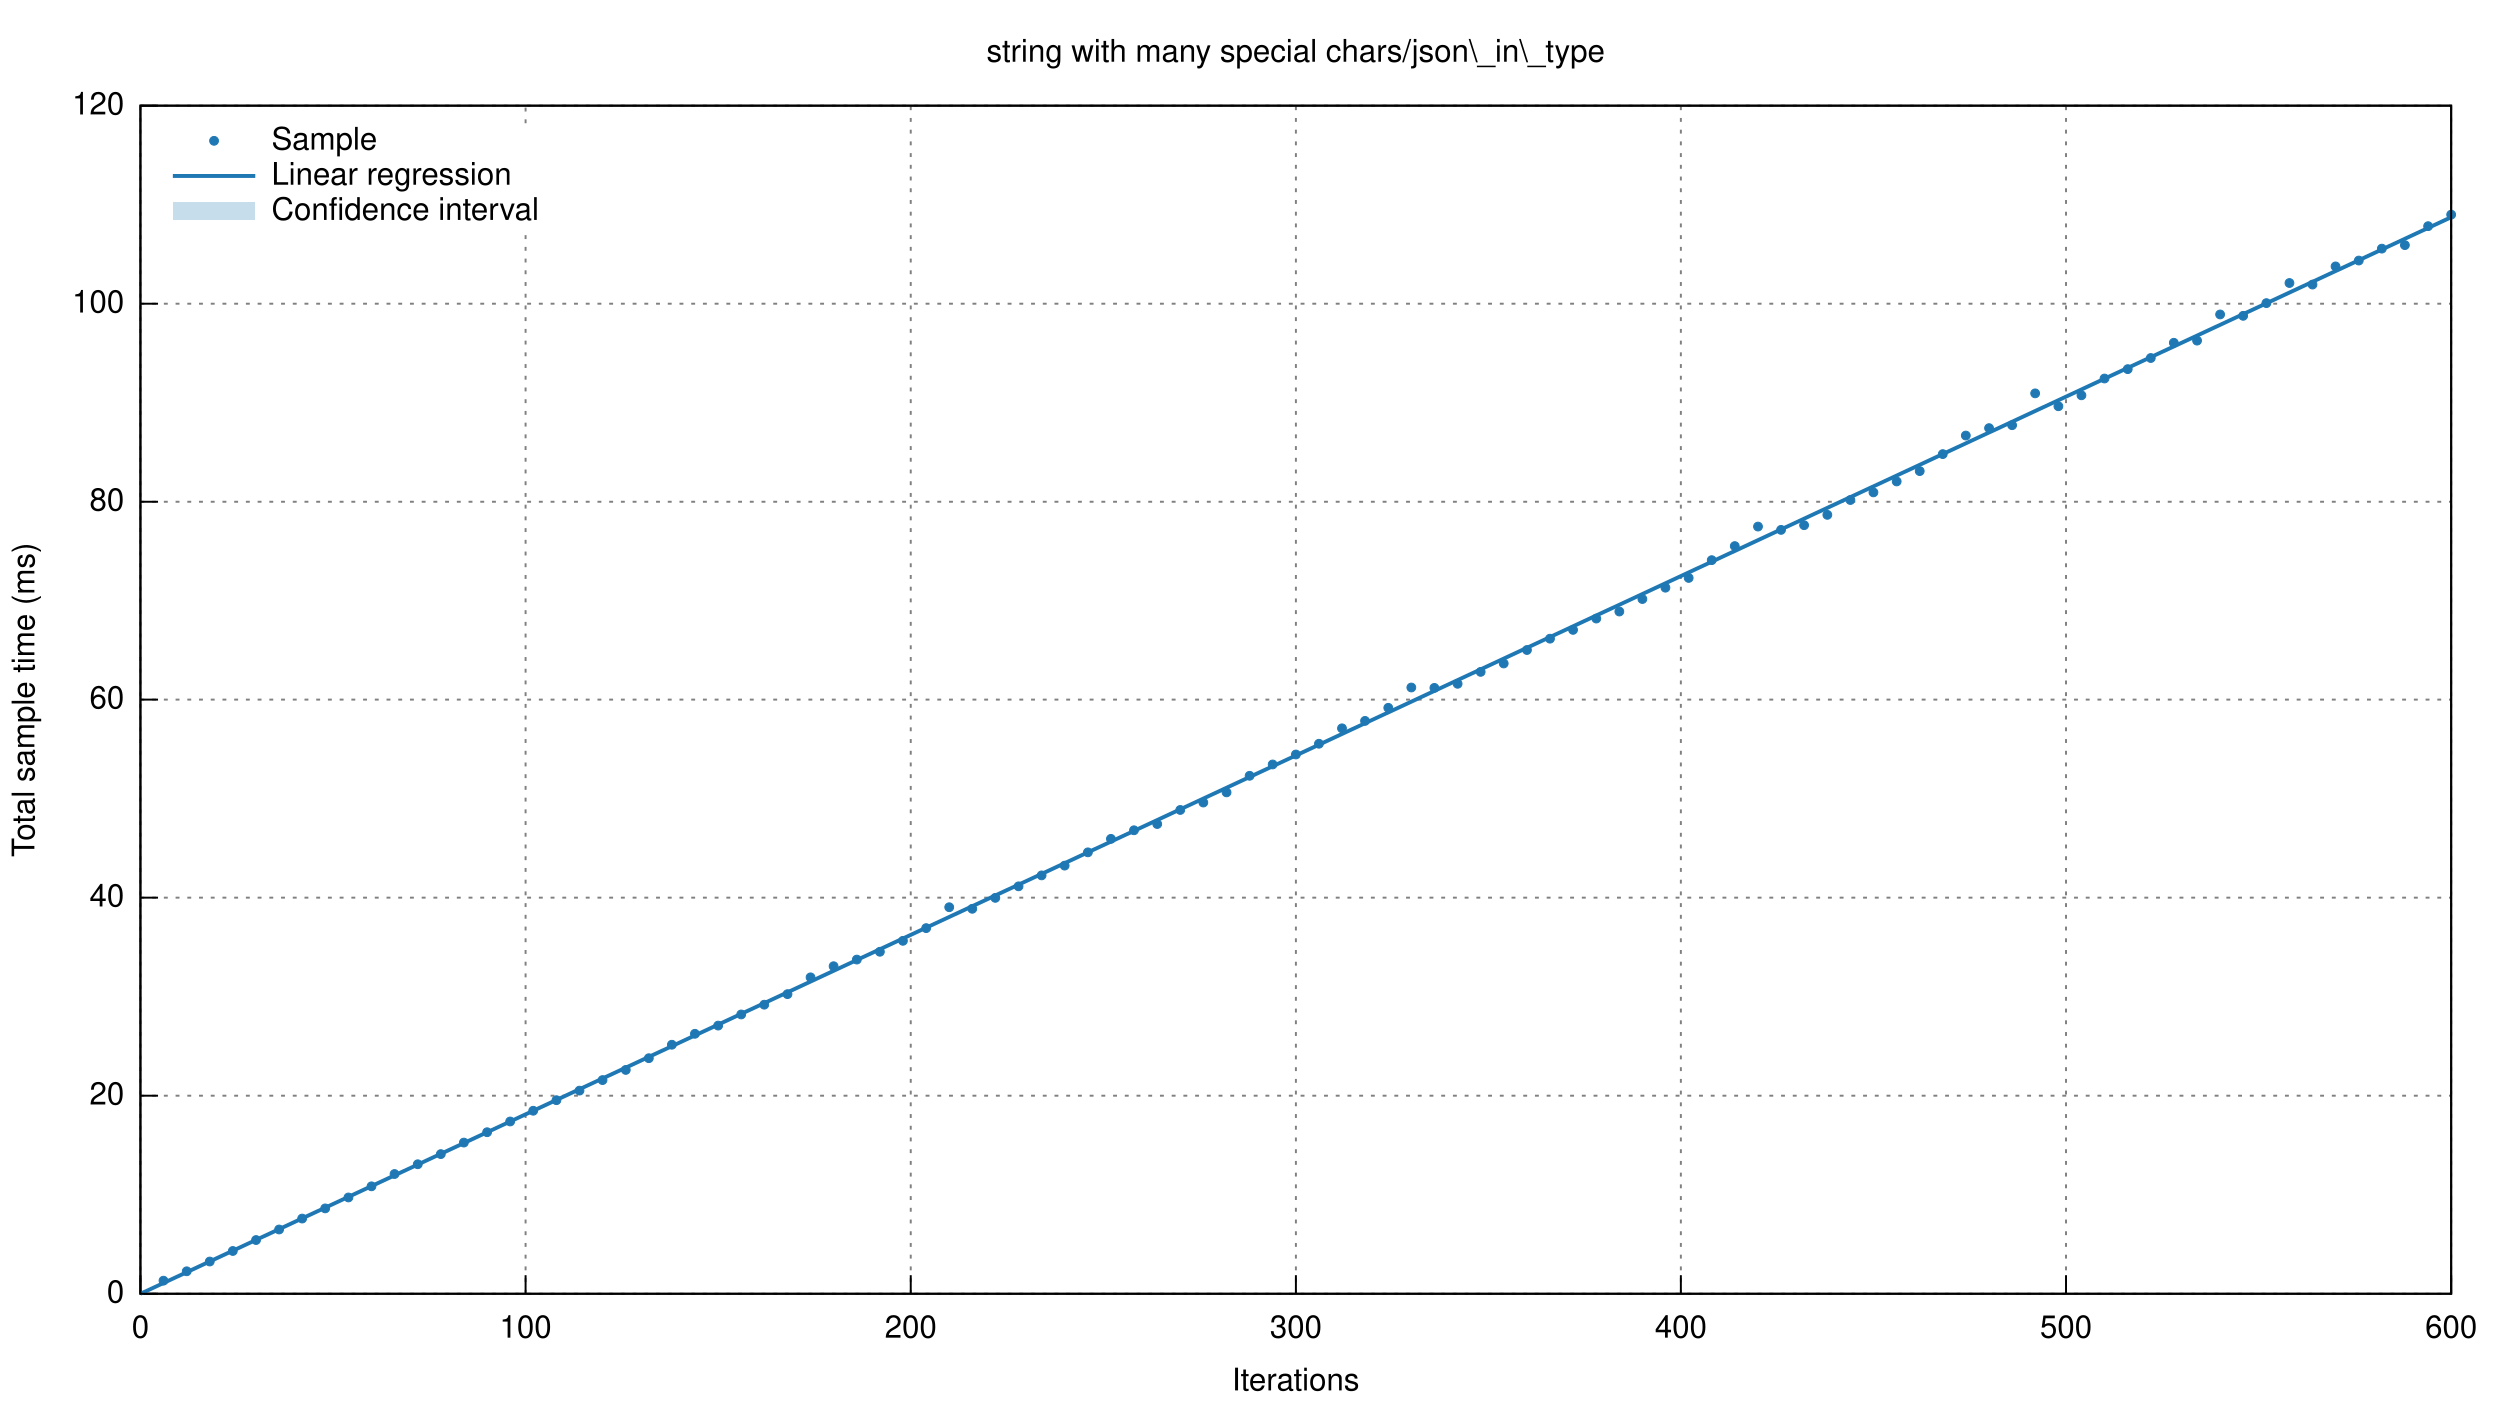
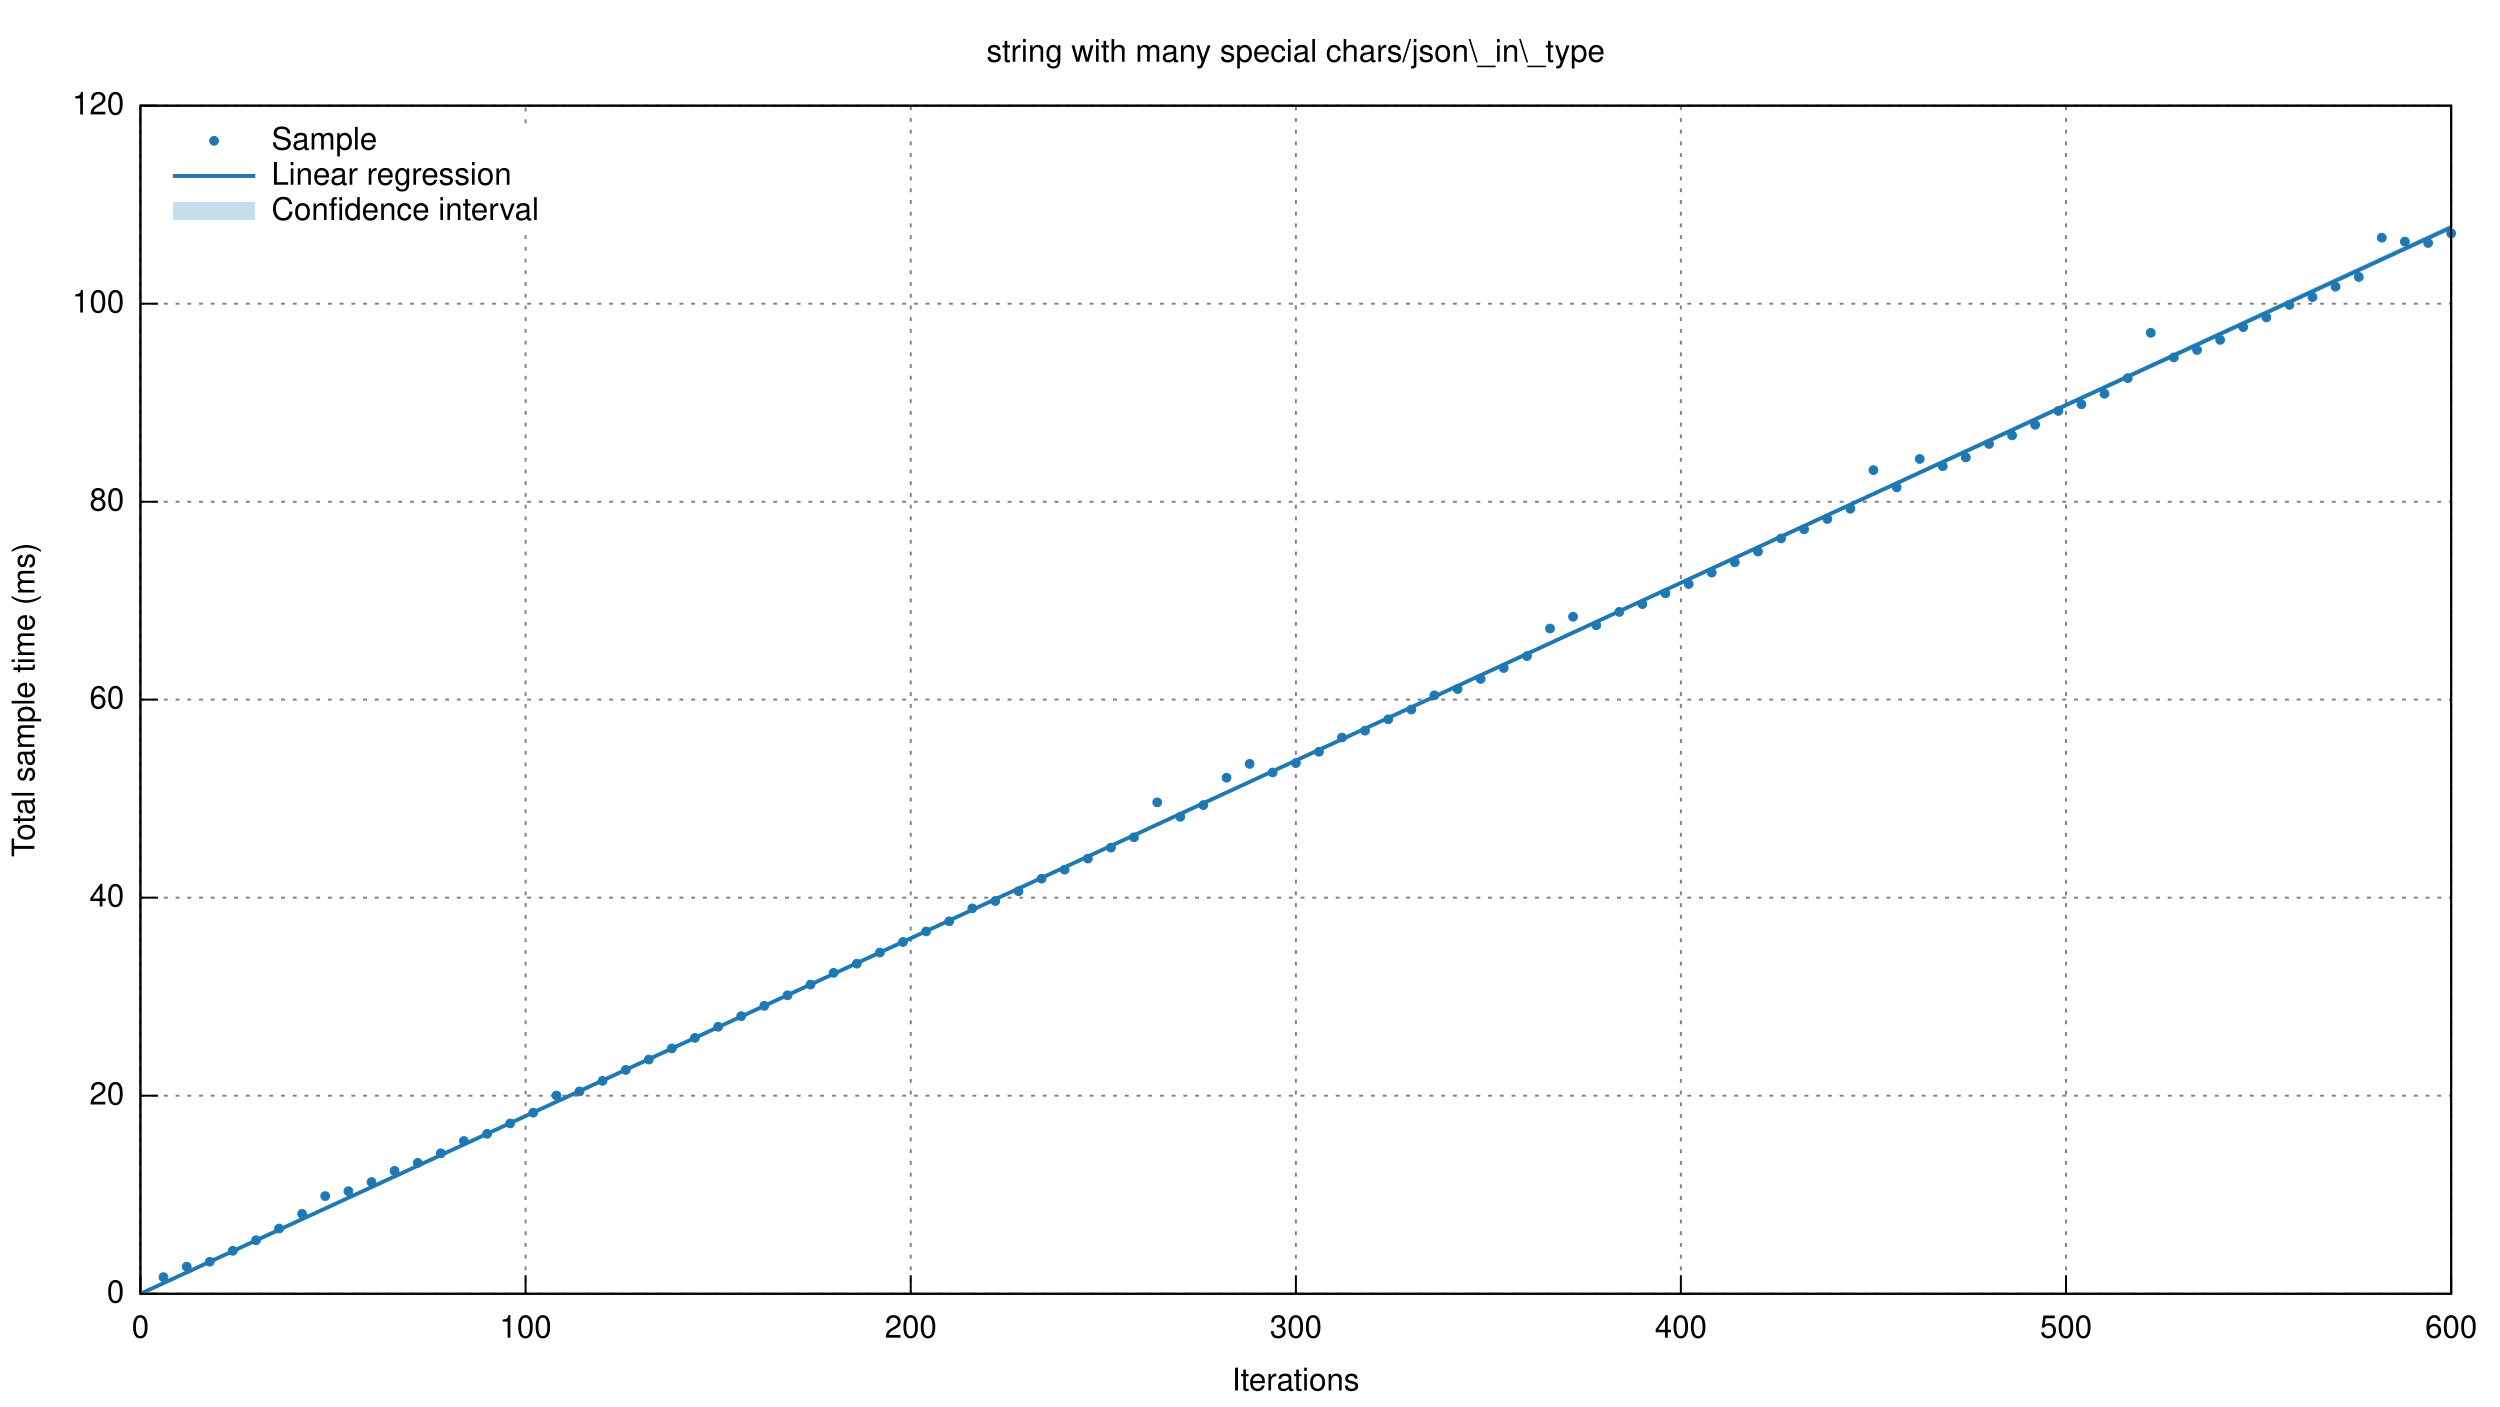
<svg xmlns="http://www.w3.org/2000/svg" xmlns:xlink="http://www.w3.org/1999/xlink" viewBox="0 0 1280 720">
  <g id="gnuplot_canvas">
    <rect x="0" y="0" width="1280" height="720" fill="none" />
    <defs>
      <circle id="gpDot" r="0.5" stroke-width="0.5" />
      <path id="gpPt0" stroke-width="0.222" stroke="currentColor" d="M-1,0 h2 M0,-1 v2" />
      <path id="gpPt1" stroke-width="0.222" stroke="currentColor" d="M-1,-1 L1,1 M1,-1 L-1,1" />
      <path id="gpPt2" stroke-width="0.222" stroke="currentColor" d="M-1,0 L1,0 M0,-1 L0,1 M-1,-1 L1,1 M-1,1 L1,-1" />
      <rect id="gpPt3" stroke-width="0.222" stroke="currentColor" x="-1" y="-1" width="2" height="2" />
      <rect id="gpPt4" stroke-width="0.222" stroke="currentColor" fill="currentColor" x="-1" y="-1" width="2" height="2" />
      <circle id="gpPt5" stroke-width="0.222" stroke="currentColor" cx="0" cy="0" r="1" />
      <use xlink:href="#gpPt5" id="gpPt6" fill="currentColor" stroke="none" />
      <path id="gpPt7" stroke-width="0.222" stroke="currentColor" d="M0,-1.33 L-1.33,0.67 L1.33,0.67 z" />
      <use xlink:href="#gpPt7" id="gpPt8" fill="currentColor" stroke="none" />
      <use xlink:href="#gpPt7" id="gpPt9" stroke="currentColor" transform="rotate(180)" />
      <use xlink:href="#gpPt9" id="gpPt10" fill="currentColor" stroke="none" />
      <use xlink:href="#gpPt3" id="gpPt11" stroke="currentColor" transform="rotate(45)" />
      <use xlink:href="#gpPt11" id="gpPt12" fill="currentColor" stroke="none" />
    </defs>
    <g style="fill:none; color:white; stroke:currentColor; stroke-width:1.00; stroke-linecap:butt; stroke-linejoin:miter">
</g>
    <g style="fill:none; color:black; stroke:currentColor; stroke-width:1.00; stroke-linecap:butt; stroke-linejoin:miter">
</g>
    <g style="fill:none; color:gray; stroke:currentColor; stroke-width:1.00; stroke-linecap:butt; stroke-linejoin:miter">
      <path stroke="gray" stroke-dasharray=" 2,4" class="gridline" d="M71.9,662.4 L1255.0,662.4  h0.01" />
    </g>
    <g style="fill:none; color:black; stroke:currentColor; stroke-width:1.00; stroke-linecap:butt; stroke-linejoin:miter">
      <path stroke="black" d="M71.9,662.4 L80.9,662.4  h0.01" />
      <g transform="translate(63.6,666.9)" style="stroke:none; fill:black; font-family:Helvetica; font-size:12.00pt; text-anchor:end">
        <text> 0</text>
      </g>
    </g>
    <g style="fill:none; color:gray; stroke:currentColor; stroke-width:1.00; stroke-linecap:butt; stroke-linejoin:miter">
      <path stroke="gray" stroke-dasharray=" 2,4" class="gridline" d="M71.9,561.0 L1255.0,561.0  h0.01" />
    </g>
    <g style="fill:none; color:black; stroke:currentColor; stroke-width:1.00; stroke-linecap:butt; stroke-linejoin:miter">
      <path stroke="black" d="M71.9,561.0 L80.9,561.0  h0.01" />
      <g transform="translate(63.6,565.5)" style="stroke:none; fill:black; font-family:Helvetica; font-size:12.00pt; text-anchor:end">
        <text> 20</text>
      </g>
    </g>
    <g style="fill:none; color:gray; stroke:currentColor; stroke-width:1.00; stroke-linecap:butt; stroke-linejoin:miter">
      <path stroke="gray" stroke-dasharray=" 2,4" class="gridline" d="M71.9,459.6 L1255.0,459.6  h0.01" />
    </g>
    <g style="fill:none; color:black; stroke:currentColor; stroke-width:1.00; stroke-linecap:butt; stroke-linejoin:miter">
      <path stroke="black" d="M71.9,459.6 L80.9,459.6  h0.01" />
      <g transform="translate(63.6,464.1)" style="stroke:none; fill:black; font-family:Helvetica; font-size:12.00pt; text-anchor:end">
        <text> 40</text>
      </g>
    </g>
    <g style="fill:none; color:gray; stroke:currentColor; stroke-width:1.00; stroke-linecap:butt; stroke-linejoin:miter">
      <path stroke="gray" stroke-dasharray=" 2,4" class="gridline" d="M71.9,358.2 L1255.0,358.2  h0.01" />
    </g>
    <g style="fill:none; color:black; stroke:currentColor; stroke-width:1.00; stroke-linecap:butt; stroke-linejoin:miter">
      <path stroke="black" d="M71.9,358.2 L80.9,358.2  h0.01" />
      <g transform="translate(63.6,362.7)" style="stroke:none; fill:black; font-family:Helvetica; font-size:12.00pt; text-anchor:end">
        <text> 60</text>
      </g>
    </g>
    <g style="fill:none; color:gray; stroke:currentColor; stroke-width:1.00; stroke-linecap:butt; stroke-linejoin:miter">
      <path stroke="gray" stroke-dasharray=" 2,4" class="gridline" d="M71.9,256.9 L1255.0,256.9  h0.01" />
    </g>
    <g style="fill:none; color:black; stroke:currentColor; stroke-width:1.00; stroke-linecap:butt; stroke-linejoin:miter">
      <path stroke="black" d="M71.9,256.9 L80.9,256.9  h0.01" />
      <g transform="translate(63.6,261.4)" style="stroke:none; fill:black; font-family:Helvetica; font-size:12.00pt; text-anchor:end">
        <text> 80</text>
      </g>
    </g>
    <g style="fill:none; color:gray; stroke:currentColor; stroke-width:1.00; stroke-linecap:butt; stroke-linejoin:miter">
      <path stroke="gray" stroke-dasharray=" 2,4" class="gridline" d="M71.9,155.5 L1255.0,155.5  h0.01" />
    </g>
    <g style="fill:none; color:black; stroke:currentColor; stroke-width:1.00; stroke-linecap:butt; stroke-linejoin:miter">
      <path stroke="black" d="M71.9,155.5 L80.9,155.5  h0.01" />
      <g transform="translate(63.6,160.0)" style="stroke:none; fill:black; font-family:Helvetica; font-size:12.00pt; text-anchor:end">
        <text> 100</text>
      </g>
    </g>
    <g style="fill:none; color:gray; stroke:currentColor; stroke-width:1.00; stroke-linecap:butt; stroke-linejoin:miter">
      <path stroke="gray" stroke-dasharray=" 2,4" class="gridline" d="M71.9,54.1 L1255.0,54.1  h0.01" />
    </g>
    <g style="fill:none; color:black; stroke:currentColor; stroke-width:1.00; stroke-linecap:butt; stroke-linejoin:miter">
      <path stroke="black" d="M71.9,54.1 L80.9,54.1  h0.01" />
      <g transform="translate(63.6,58.6)" style="stroke:none; fill:black; font-family:Helvetica; font-size:12.00pt; text-anchor:end">
        <text> 120</text>
      </g>
    </g>
    <g style="fill:none; color:gray; stroke:currentColor; stroke-width:1.00; stroke-linecap:butt; stroke-linejoin:miter">
      <path stroke="gray" stroke-dasharray=" 2,4" class="gridline" d="M71.9,662.4 L71.9,54.1  h0.01" />
    </g>
    <g style="fill:none; color:black; stroke:currentColor; stroke-width:1.00; stroke-linecap:butt; stroke-linejoin:miter">
      <path stroke="black" d="M71.9,662.4 L71.9,653.4  h0.01" />
      <g transform="translate(71.9,684.9)" style="stroke:none; fill:black; font-family:Helvetica; font-size:12.00pt; text-anchor:middle">
        <text> 0</text>
      </g>
    </g>
    <g style="fill:none; color:gray; stroke:currentColor; stroke-width:1.00; stroke-linecap:butt; stroke-linejoin:miter">
      <path stroke="gray" stroke-dasharray=" 2,4" class="gridline" d="M269.1,662.4 L269.1,117.1 M269.1,63.1 L269.1,54.1  h0.01" />
    </g>
    <g style="fill:none; color:black; stroke:currentColor; stroke-width:1.00; stroke-linecap:butt; stroke-linejoin:miter">
      <path stroke="black" d="M269.1,662.4 L269.1,653.4  h0.01" />
      <g transform="translate(269.1,684.9)" style="stroke:none; fill:black; font-family:Helvetica; font-size:12.00pt; text-anchor:middle">
        <text> 100</text>
      </g>
    </g>
    <g style="fill:none; color:gray; stroke:currentColor; stroke-width:1.00; stroke-linecap:butt; stroke-linejoin:miter">
      <path stroke="gray" stroke-dasharray=" 2,4" class="gridline" d="M466.3,662.4 L466.3,54.1  h0.01" />
    </g>
    <g style="fill:none; color:black; stroke:currentColor; stroke-width:1.00; stroke-linecap:butt; stroke-linejoin:miter">
      <path stroke="black" d="M466.3,662.4 L466.3,653.4  h0.01" />
      <g transform="translate(466.3,684.9)" style="stroke:none; fill:black; font-family:Helvetica; font-size:12.00pt; text-anchor:middle">
        <text> 200</text>
      </g>
    </g>
    <g style="fill:none; color:gray; stroke:currentColor; stroke-width:1.00; stroke-linecap:butt; stroke-linejoin:miter">
      <path stroke="gray" stroke-dasharray=" 2,4" class="gridline" d="M663.5,662.4 L663.5,54.1  h0.01" />
    </g>
    <g style="fill:none; color:black; stroke:currentColor; stroke-width:1.00; stroke-linecap:butt; stroke-linejoin:miter">
      <path stroke="black" d="M663.5,662.4 L663.5,653.4  h0.01" />
      <g transform="translate(663.5,684.9)" style="stroke:none; fill:black; font-family:Helvetica; font-size:12.00pt; text-anchor:middle">
        <text> 300</text>
      </g>
    </g>
    <g style="fill:none; color:gray; stroke:currentColor; stroke-width:1.00; stroke-linecap:butt; stroke-linejoin:miter">
      <path stroke="gray" stroke-dasharray=" 2,4" class="gridline" d="M860.6,662.4 L860.6,54.1  h0.01" />
    </g>
    <g style="fill:none; color:black; stroke:currentColor; stroke-width:1.00; stroke-linecap:butt; stroke-linejoin:miter">
      <path stroke="black" d="M860.6,662.4 L860.6,653.4  h0.01" />
      <g transform="translate(860.6,684.9)" style="stroke:none; fill:black; font-family:Helvetica; font-size:12.00pt; text-anchor:middle">
        <text> 400</text>
      </g>
    </g>
    <g style="fill:none; color:gray; stroke:currentColor; stroke-width:1.00; stroke-linecap:butt; stroke-linejoin:miter">
      <path stroke="gray" stroke-dasharray=" 2,4" class="gridline" d="M1057.8,662.4 L1057.8,54.1  h0.01" />
    </g>
    <g style="fill:none; color:black; stroke:currentColor; stroke-width:1.00; stroke-linecap:butt; stroke-linejoin:miter">
      <path stroke="black" d="M1057.8,662.4 L1057.8,653.4  h0.01" />
      <g transform="translate(1057.8,684.9)" style="stroke:none; fill:black; font-family:Helvetica; font-size:12.00pt; text-anchor:middle">
        <text> 500</text>
      </g>
    </g>
    <g style="fill:none; color:gray; stroke:currentColor; stroke-width:1.00; stroke-linecap:butt; stroke-linejoin:miter">
      <path stroke="gray" stroke-dasharray=" 2,4" class="gridline" d="M1255.0,662.4 L1255.0,54.1  h0.01" />
    </g>
    <g style="fill:none; color:black; stroke:currentColor; stroke-width:1.00; stroke-linecap:butt; stroke-linejoin:miter">
      <path stroke="black" d="M1255.0,662.4 L1255.0,653.4  h0.01" />
      <g transform="translate(1255.0,684.9)" style="stroke:none; fill:black; font-family:Helvetica; font-size:12.00pt; text-anchor:middle">
        <text> 600</text>
      </g>
      <path stroke="black" d="M71.9,54.1 L71.9,662.4 L1255.0,662.4 L1255.0,54.1 L71.9,54.1 Z  h0.01" />
      <g transform="translate(17.6,358.3) rotate(270)" style="stroke:none; fill:black; font-family:Helvetica; font-size:12.00pt; text-anchor:middle">
        <text>Total sample time (ms)</text>
      </g>
      <g transform="translate(663.4,711.9)" style="stroke:none; fill:black; font-family:Helvetica; font-size:12.00pt; text-anchor:middle">
        <text>Iterations</text>
      </g>
      <g transform="translate(663.4,31.6)" style="stroke:none; fill:black; font-family:Helvetica; font-size:12.00pt; text-anchor:middle">
        <text>string with many special chars/json\_in\_type</text>
      </g>
    </g>
    <g id="gnuplot_plot_1">
      <g style="fill:none; color:red; stroke:currentColor; stroke-width:1.00; stroke-linecap:butt; stroke-linejoin:miter">
        <g transform="translate(139.0,76.6)" style="stroke:none; fill:black; font-family:Helvetica; font-size:12.00pt; text-anchor:start">
          <text>Sample</text>
        </g>
-         <use xlink:href="#gpPt6" transform="translate(83.7,655.7) scale(2.25)" color="rgb( 31, 120, 180)" />
-         <use xlink:href="#gpPt6" transform="translate(95.6,650.9) scale(2.25)" color="rgb( 31, 120, 180)" />
-         <use xlink:href="#gpPt6" transform="translate(107.4,645.9) scale(2.25)" color="rgb( 31, 120, 180)" />
-         <use xlink:href="#gpPt6" transform="translate(119.2,640.5) scale(2.25)" color="rgb( 31, 120, 180)" />
-         <use xlink:href="#gpPt6" transform="translate(131.1,634.9) scale(2.25)" color="rgb( 31, 120, 180)" />
-         <use xlink:href="#gpPt6" transform="translate(142.9,629.5) scale(2.25)" color="rgb( 31, 120, 180)" />
-         <use xlink:href="#gpPt6" transform="translate(154.7,623.9) scale(2.25)" color="rgb( 31, 120, 180)" />
-         <use xlink:href="#gpPt6" transform="translate(166.5,618.7) scale(2.25)" color="rgb( 31, 120, 180)" />
-         <use xlink:href="#gpPt6" transform="translate(178.4,613.1) scale(2.25)" color="rgb( 31, 120, 180)" />
-         <use xlink:href="#gpPt6" transform="translate(190.2,607.4) scale(2.25)" color="rgb( 31, 120, 180)" />
-         <use xlink:href="#gpPt6" transform="translate(202.0,601.1) scale(2.25)" color="rgb( 31, 120, 180)" />
-         <use xlink:href="#gpPt6" transform="translate(213.9,596.1) scale(2.25)" color="rgb( 31, 120, 180)" />
-         <use xlink:href="#gpPt6" transform="translate(225.7,590.9) scale(2.25)" color="rgb( 31, 120, 180)" />
-         <use xlink:href="#gpPt6" transform="translate(237.5,585.0) scale(2.25)" color="rgb( 31, 120, 180)" />
-         <use xlink:href="#gpPt6" transform="translate(249.4,579.7) scale(2.25)" color="rgb( 31, 120, 180)" />
-         <use xlink:href="#gpPt6" transform="translate(261.2,574.2) scale(2.25)" color="rgb( 31, 120, 180)" />
-         <use xlink:href="#gpPt6" transform="translate(273.0,568.7) scale(2.25)" color="rgb( 31, 120, 180)" />
-         <use xlink:href="#gpPt6" transform="translate(284.9,563.3) scale(2.25)" color="rgb( 31, 120, 180)" />
-         <use xlink:href="#gpPt6" transform="translate(296.7,558.4) scale(2.25)" color="rgb( 31, 120, 180)" />
-         <use xlink:href="#gpPt6" transform="translate(308.5,553.0) scale(2.25)" color="rgb( 31, 120, 180)" />
+         <use xlink:href="#gpPt6" transform="translate(83.7,653.9) scale(2.25)" color="rgb( 31, 120, 180)" />
+         <use xlink:href="#gpPt6" transform="translate(95.6,648.5) scale(2.25)" color="rgb( 31, 120, 180)" />
+         <use xlink:href="#gpPt6" transform="translate(107.4,646.0) scale(2.25)" color="rgb( 31, 120, 180)" />
+         <use xlink:href="#gpPt6" transform="translate(119.2,640.4) scale(2.25)" color="rgb( 31, 120, 180)" />
+         <use xlink:href="#gpPt6" transform="translate(131.1,635.0) scale(2.25)" color="rgb( 31, 120, 180)" />
+         <use xlink:href="#gpPt6" transform="translate(142.9,629.0) scale(2.25)" color="rgb( 31, 120, 180)" />
+         <use xlink:href="#gpPt6" transform="translate(154.7,621.5) scale(2.25)" color="rgb( 31, 120, 180)" />
+         <use xlink:href="#gpPt6" transform="translate(166.5,612.4) scale(2.25)" color="rgb( 31, 120, 180)" />
+         <use xlink:href="#gpPt6" transform="translate(178.4,609.9) scale(2.25)" color="rgb( 31, 120, 180)" />
+         <use xlink:href="#gpPt6" transform="translate(190.2,605.2) scale(2.25)" color="rgb( 31, 120, 180)" />
+         <use xlink:href="#gpPt6" transform="translate(202.0,599.5) scale(2.25)" color="rgb( 31, 120, 180)" />
+         <use xlink:href="#gpPt6" transform="translate(213.9,595.4) scale(2.25)" color="rgb( 31, 120, 180)" />
+         <use xlink:href="#gpPt6" transform="translate(225.7,590.5) scale(2.25)" color="rgb( 31, 120, 180)" />
+         <use xlink:href="#gpPt6" transform="translate(237.5,584.2) scale(2.25)" color="rgb( 31, 120, 180)" />
+         <use xlink:href="#gpPt6" transform="translate(249.4,580.5) scale(2.25)" color="rgb( 31, 120, 180)" />
+         <use xlink:href="#gpPt6" transform="translate(261.2,575.2) scale(2.25)" color="rgb( 31, 120, 180)" />
+         <use xlink:href="#gpPt6" transform="translate(273.0,569.7) scale(2.25)" color="rgb( 31, 120, 180)" />
+         <use xlink:href="#gpPt6" transform="translate(284.9,560.9) scale(2.25)" color="rgb( 31, 120, 180)" />
+         <use xlink:href="#gpPt6" transform="translate(296.7,558.8) scale(2.25)" color="rgb( 31, 120, 180)" />
+         <use xlink:href="#gpPt6" transform="translate(308.5,553.4) scale(2.25)" color="rgb( 31, 120, 180)" />
        <use xlink:href="#gpPt6" transform="translate(320.4,547.8) scale(2.25)" color="rgb( 31, 120, 180)" />
-         <use xlink:href="#gpPt6" transform="translate(332.2,541.8) scale(2.25)" color="rgb( 31, 120, 180)" />
-         <use xlink:href="#gpPt6" transform="translate(344.0,534.9) scale(2.25)" color="rgb( 31, 120, 180)" />
-         <use xlink:href="#gpPt6" transform="translate(355.8,529.3) scale(2.25)" color="rgb( 31, 120, 180)" />
-         <use xlink:href="#gpPt6" transform="translate(367.7,525.1) scale(2.25)" color="rgb( 31, 120, 180)" />
-         <use xlink:href="#gpPt6" transform="translate(379.5,519.4) scale(2.25)" color="rgb( 31, 120, 180)" />
-         <use xlink:href="#gpPt6" transform="translate(391.3,514.4) scale(2.25)" color="rgb( 31, 120, 180)" />
-         <use xlink:href="#gpPt6" transform="translate(403.2,509.0) scale(2.25)" color="rgb( 31, 120, 180)" />
-         <use xlink:href="#gpPt6" transform="translate(415.0,500.4) scale(2.25)" color="rgb( 31, 120, 180)" />
-         <use xlink:href="#gpPt6" transform="translate(426.8,494.7) scale(2.25)" color="rgb( 31, 120, 180)" />
-         <use xlink:href="#gpPt6" transform="translate(438.7,491.3) scale(2.25)" color="rgb( 31, 120, 180)" />
-         <use xlink:href="#gpPt6" transform="translate(450.5,487.3) scale(2.25)" color="rgb( 31, 120, 180)" />
-         <use xlink:href="#gpPt6" transform="translate(462.3,481.7) scale(2.25)" color="rgb( 31, 120, 180)" />
-         <use xlink:href="#gpPt6" transform="translate(474.2,475.2) scale(2.25)" color="rgb( 31, 120, 180)" />
-         <use xlink:href="#gpPt6" transform="translate(486.0,464.5) scale(2.25)" color="rgb( 31, 120, 180)" />
-         <use xlink:href="#gpPt6" transform="translate(497.8,465.3) scale(2.25)" color="rgb( 31, 120, 180)" />
-         <use xlink:href="#gpPt6" transform="translate(509.6,459.7) scale(2.25)" color="rgb( 31, 120, 180)" />
-         <use xlink:href="#gpPt6" transform="translate(521.5,453.8) scale(2.25)" color="rgb( 31, 120, 180)" />
-         <use xlink:href="#gpPt6" transform="translate(533.3,448.2) scale(2.25)" color="rgb( 31, 120, 180)" />
-         <use xlink:href="#gpPt6" transform="translate(545.1,443.2) scale(2.25)" color="rgb( 31, 120, 180)" />
-         <use xlink:href="#gpPt6" transform="translate(557.0,436.4) scale(2.25)" color="rgb( 31, 120, 180)" />
-         <use xlink:href="#gpPt6" transform="translate(568.8,429.5) scale(2.25)" color="rgb( 31, 120, 180)" />
-         <use xlink:href="#gpPt6" transform="translate(580.6,425.1) scale(2.25)" color="rgb( 31, 120, 180)" />
-         <use xlink:href="#gpPt6" transform="translate(592.5,421.9) scale(2.25)" color="rgb( 31, 120, 180)" />
-         <use xlink:href="#gpPt6" transform="translate(604.3,414.7) scale(2.25)" color="rgb( 31, 120, 180)" />
-         <use xlink:href="#gpPt6" transform="translate(616.1,410.9) scale(2.25)" color="rgb( 31, 120, 180)" />
-         <use xlink:href="#gpPt6" transform="translate(628.0,405.7) scale(2.25)" color="rgb( 31, 120, 180)" />
-         <use xlink:href="#gpPt6" transform="translate(639.8,397.2) scale(2.25)" color="rgb( 31, 120, 180)" />
-         <use xlink:href="#gpPt6" transform="translate(651.6,391.4) scale(2.25)" color="rgb( 31, 120, 180)" />
-         <use xlink:href="#gpPt6" transform="translate(663.5,386.3) scale(2.25)" color="rgb( 31, 120, 180)" />
-         <use xlink:href="#gpPt6" transform="translate(675.3,380.8) scale(2.25)" color="rgb( 31, 120, 180)" />
-         <use xlink:href="#gpPt6" transform="translate(687.1,372.9) scale(2.25)" color="rgb( 31, 120, 180)" />
-         <use xlink:href="#gpPt6" transform="translate(698.9,369.1) scale(2.25)" color="rgb( 31, 120, 180)" />
-         <use xlink:href="#gpPt6" transform="translate(710.8,362.4) scale(2.25)" color="rgb( 31, 120, 180)" />
-         <use xlink:href="#gpPt6" transform="translate(722.6,352.0) scale(2.25)" color="rgb( 31, 120, 180)" />
-         <use xlink:href="#gpPt6" transform="translate(734.4,352.2) scale(2.25)" color="rgb( 31, 120, 180)" />
-         <use xlink:href="#gpPt6" transform="translate(746.3,350.1) scale(2.25)" color="rgb( 31, 120, 180)" />
-         <use xlink:href="#gpPt6" transform="translate(758.1,344.0) scale(2.25)" color="rgb( 31, 120, 180)" />
-         <use xlink:href="#gpPt6" transform="translate(769.9,339.7) scale(2.25)" color="rgb( 31, 120, 180)" />
-         <use xlink:href="#gpPt6" transform="translate(781.8,332.8) scale(2.25)" color="rgb( 31, 120, 180)" />
-         <use xlink:href="#gpPt6" transform="translate(793.6,327.0) scale(2.25)" color="rgb( 31, 120, 180)" />
-         <use xlink:href="#gpPt6" transform="translate(805.4,322.5) scale(2.25)" color="rgb( 31, 120, 180)" />
-         <use xlink:href="#gpPt6" transform="translate(817.3,316.7) scale(2.25)" color="rgb( 31, 120, 180)" />
-         <use xlink:href="#gpPt6" transform="translate(829.1,313.1) scale(2.25)" color="rgb( 31, 120, 180)" />
-         <use xlink:href="#gpPt6" transform="translate(840.9,306.7) scale(2.25)" color="rgb( 31, 120, 180)" />
-         <use xlink:href="#gpPt6" transform="translate(852.7,300.9) scale(2.25)" color="rgb( 31, 120, 180)" />
-         <use xlink:href="#gpPt6" transform="translate(864.6,295.9) scale(2.25)" color="rgb( 31, 120, 180)" />
-         <use xlink:href="#gpPt6" transform="translate(876.4,286.8) scale(2.25)" color="rgb( 31, 120, 180)" />
-         <use xlink:href="#gpPt6" transform="translate(888.2,279.6) scale(2.25)" color="rgb( 31, 120, 180)" />
-         <use xlink:href="#gpPt6" transform="translate(900.1,269.6) scale(2.25)" color="rgb( 31, 120, 180)" />
-         <use xlink:href="#gpPt6" transform="translate(911.9,271.3) scale(2.25)" color="rgb( 31, 120, 180)" />
-         <use xlink:href="#gpPt6" transform="translate(923.7,268.9) scale(2.25)" color="rgb( 31, 120, 180)" />
-         <use xlink:href="#gpPt6" transform="translate(935.6,263.6) scale(2.25)" color="rgb( 31, 120, 180)" />
-         <use xlink:href="#gpPt6" transform="translate(947.4,256.0) scale(2.25)" color="rgb( 31, 120, 180)" />
-         <use xlink:href="#gpPt6" transform="translate(959.2,252.1) scale(2.25)" color="rgb( 31, 120, 180)" />
-         <use xlink:href="#gpPt6" transform="translate(971.1,246.5) scale(2.25)" color="rgb( 31, 120, 180)" />
-         <use xlink:href="#gpPt6" transform="translate(982.9,241.2) scale(2.25)" color="rgb( 31, 120, 180)" />
-         <use xlink:href="#gpPt6" transform="translate(994.7,232.5) scale(2.25)" color="rgb( 31, 120, 180)" />
-         <use xlink:href="#gpPt6" transform="translate(1006.5,223.0) scale(2.25)" color="rgb( 31, 120, 180)" />
-         <use xlink:href="#gpPt6" transform="translate(1018.4,219.2) scale(2.25)" color="rgb( 31, 120, 180)" />
-         <use xlink:href="#gpPt6" transform="translate(1030.2,217.7) scale(2.25)" color="rgb( 31, 120, 180)" />
-         <use xlink:href="#gpPt6" transform="translate(1042.0,201.4) scale(2.25)" color="rgb( 31, 120, 180)" />
-         <use xlink:href="#gpPt6" transform="translate(1053.9,208.0) scale(2.25)" color="rgb( 31, 120, 180)" />
-         <use xlink:href="#gpPt6" transform="translate(1065.7,202.4) scale(2.25)" color="rgb( 31, 120, 180)" />
-         <use xlink:href="#gpPt6" transform="translate(1077.5,193.8) scale(2.25)" color="rgb( 31, 120, 180)" />
-         <use xlink:href="#gpPt6" transform="translate(1089.4,189.0) scale(2.25)" color="rgb( 31, 120, 180)" />
-         <use xlink:href="#gpPt6" transform="translate(1101.2,183.3) scale(2.25)" color="rgb( 31, 120, 180)" />
-         <use xlink:href="#gpPt6" transform="translate(1113.0,175.5) scale(2.25)" color="rgb( 31, 120, 180)" />
-         <use xlink:href="#gpPt6" transform="translate(1124.9,174.4) scale(2.25)" color="rgb( 31, 120, 180)" />
-         <use xlink:href="#gpPt6" transform="translate(1136.7,161.0) scale(2.25)" color="rgb( 31, 120, 180)" />
-         <use xlink:href="#gpPt6" transform="translate(1148.5,161.7) scale(2.25)" color="rgb( 31, 120, 180)" />
-         <use xlink:href="#gpPt6" transform="translate(1160.4,155.2) scale(2.25)" color="rgb( 31, 120, 180)" />
-         <use xlink:href="#gpPt6" transform="translate(1172.2,144.9) scale(2.25)" color="rgb( 31, 120, 180)" />
-         <use xlink:href="#gpPt6" transform="translate(1184.0,145.7) scale(2.25)" color="rgb( 31, 120, 180)" />
-         <use xlink:href="#gpPt6" transform="translate(1195.8,136.4) scale(2.25)" color="rgb( 31, 120, 180)" />
-         <use xlink:href="#gpPt6" transform="translate(1207.7,133.4) scale(2.25)" color="rgb( 31, 120, 180)" />
-         <use xlink:href="#gpPt6" transform="translate(1219.5,127.3) scale(2.25)" color="rgb( 31, 120, 180)" />
-         <use xlink:href="#gpPt6" transform="translate(1231.3,125.5) scale(2.25)" color="rgb( 31, 120, 180)" />
-         <use xlink:href="#gpPt6" transform="translate(1243.2,115.8) scale(2.25)" color="rgb( 31, 120, 180)" />
-         <use xlink:href="#gpPt6" transform="translate(1255.0,109.9) scale(2.25)" color="rgb( 31, 120, 180)" />
+         <use xlink:href="#gpPt6" transform="translate(332.2,542.5) scale(2.25)" color="rgb( 31, 120, 180)" />
+         <use xlink:href="#gpPt6" transform="translate(344.0,536.8) scale(2.25)" color="rgb( 31, 120, 180)" />
+         <use xlink:href="#gpPt6" transform="translate(355.8,531.4) scale(2.25)" color="rgb( 31, 120, 180)" />
+         <use xlink:href="#gpPt6" transform="translate(367.7,525.7) scale(2.25)" color="rgb( 31, 120, 180)" />
+         <use xlink:href="#gpPt6" transform="translate(379.5,520.3) scale(2.25)" color="rgb( 31, 120, 180)" />
+         <use xlink:href="#gpPt6" transform="translate(391.3,515.0) scale(2.25)" color="rgb( 31, 120, 180)" />
+         <use xlink:href="#gpPt6" transform="translate(403.2,509.6) scale(2.25)" color="rgb( 31, 120, 180)" />
+         <use xlink:href="#gpPt6" transform="translate(415.0,504.1) scale(2.25)" color="rgb( 31, 120, 180)" />
+         <use xlink:href="#gpPt6" transform="translate(426.8,498.1) scale(2.25)" color="rgb( 31, 120, 180)" />
+         <use xlink:href="#gpPt6" transform="translate(438.7,493.4) scale(2.25)" color="rgb( 31, 120, 180)" />
+         <use xlink:href="#gpPt6" transform="translate(450.5,487.7) scale(2.25)" color="rgb( 31, 120, 180)" />
+         <use xlink:href="#gpPt6" transform="translate(462.3,482.3) scale(2.25)" color="rgb( 31, 120, 180)" />
+         <use xlink:href="#gpPt6" transform="translate(474.2,476.9) scale(2.25)" color="rgb( 31, 120, 180)" />
+         <use xlink:href="#gpPt6" transform="translate(486.0,471.7) scale(2.25)" color="rgb( 31, 120, 180)" />
+         <use xlink:href="#gpPt6" transform="translate(497.8,465.1) scale(2.25)" color="rgb( 31, 120, 180)" />
+         <use xlink:href="#gpPt6" transform="translate(509.6,461.3) scale(2.25)" color="rgb( 31, 120, 180)" />
+         <use xlink:href="#gpPt6" transform="translate(521.5,456.3) scale(2.25)" color="rgb( 31, 120, 180)" />
+         <use xlink:href="#gpPt6" transform="translate(533.3,449.9) scale(2.25)" color="rgb( 31, 120, 180)" />
+         <use xlink:href="#gpPt6" transform="translate(545.1,445.3) scale(2.25)" color="rgb( 31, 120, 180)" />
+         <use xlink:href="#gpPt6" transform="translate(557.0,439.6) scale(2.25)" color="rgb( 31, 120, 180)" />
+         <use xlink:href="#gpPt6" transform="translate(568.8,434.0) scale(2.25)" color="rgb( 31, 120, 180)" />
+         <use xlink:href="#gpPt6" transform="translate(580.6,428.7) scale(2.25)" color="rgb( 31, 120, 180)" />
+         <use xlink:href="#gpPt6" transform="translate(592.5,410.8) scale(2.25)" color="rgb( 31, 120, 180)" />
+         <use xlink:href="#gpPt6" transform="translate(604.3,418.2) scale(2.25)" color="rgb( 31, 120, 180)" />
+         <use xlink:href="#gpPt6" transform="translate(616.1,412.2) scale(2.25)" color="rgb( 31, 120, 180)" />
+         <use xlink:href="#gpPt6" transform="translate(628.0,398.2) scale(2.25)" color="rgb( 31, 120, 180)" />
+         <use xlink:href="#gpPt6" transform="translate(639.8,391.1) scale(2.25)" color="rgb( 31, 120, 180)" />
+         <use xlink:href="#gpPt6" transform="translate(651.6,395.5) scale(2.25)" color="rgb( 31, 120, 180)" />
+         <use xlink:href="#gpPt6" transform="translate(663.5,390.7) scale(2.25)" color="rgb( 31, 120, 180)" />
+         <use xlink:href="#gpPt6" transform="translate(675.3,384.9) scale(2.25)" color="rgb( 31, 120, 180)" />
+         <use xlink:href="#gpPt6" transform="translate(687.1,377.6) scale(2.25)" color="rgb( 31, 120, 180)" />
+         <use xlink:href="#gpPt6" transform="translate(698.9,374.1) scale(2.25)" color="rgb( 31, 120, 180)" />
+         <use xlink:href="#gpPt6" transform="translate(710.8,368.3) scale(2.25)" color="rgb( 31, 120, 180)" />
+         <use xlink:href="#gpPt6" transform="translate(722.6,363.3) scale(2.25)" color="rgb( 31, 120, 180)" />
+         <use xlink:href="#gpPt6" transform="translate(734.4,356.0) scale(2.25)" color="rgb( 31, 120, 180)" />
+         <use xlink:href="#gpPt6" transform="translate(746.3,352.8) scale(2.25)" color="rgb( 31, 120, 180)" />
+         <use xlink:href="#gpPt6" transform="translate(758.1,347.6) scale(2.25)" color="rgb( 31, 120, 180)" />
+         <use xlink:href="#gpPt6" transform="translate(769.9,342.0) scale(2.25)" color="rgb( 31, 120, 180)" />
+         <use xlink:href="#gpPt6" transform="translate(781.8,335.9) scale(2.25)" color="rgb( 31, 120, 180)" />
+         <use xlink:href="#gpPt6" transform="translate(793.6,321.8) scale(2.25)" color="rgb( 31, 120, 180)" />
+         <use xlink:href="#gpPt6" transform="translate(805.4,315.8) scale(2.25)" color="rgb( 31, 120, 180)" />
+         <use xlink:href="#gpPt6" transform="translate(817.3,320.1) scale(2.25)" color="rgb( 31, 120, 180)" />
+         <use xlink:href="#gpPt6" transform="translate(829.1,313.3) scale(2.25)" color="rgb( 31, 120, 180)" />
+         <use xlink:href="#gpPt6" transform="translate(840.9,309.3) scale(2.25)" color="rgb( 31, 120, 180)" />
+         <use xlink:href="#gpPt6" transform="translate(852.7,303.8) scale(2.25)" color="rgb( 31, 120, 180)" />
+         <use xlink:href="#gpPt6" transform="translate(864.6,299.0) scale(2.25)" color="rgb( 31, 120, 180)" />
+         <use xlink:href="#gpPt6" transform="translate(876.4,293.2) scale(2.25)" color="rgb( 31, 120, 180)" />
+         <use xlink:href="#gpPt6" transform="translate(888.2,287.9) scale(2.25)" color="rgb( 31, 120, 180)" />
+         <use xlink:href="#gpPt6" transform="translate(900.1,282.4) scale(2.25)" color="rgb( 31, 120, 180)" />
+         <use xlink:href="#gpPt6" transform="translate(911.9,275.7) scale(2.25)" color="rgb( 31, 120, 180)" />
+         <use xlink:href="#gpPt6" transform="translate(923.7,271.0) scale(2.25)" color="rgb( 31, 120, 180)" />
+         <use xlink:href="#gpPt6" transform="translate(935.6,265.7) scale(2.25)" color="rgb( 31, 120, 180)" />
+         <use xlink:href="#gpPt6" transform="translate(947.4,260.5) scale(2.25)" color="rgb( 31, 120, 180)" />
+         <use xlink:href="#gpPt6" transform="translate(959.2,240.7) scale(2.25)" color="rgb( 31, 120, 180)" />
+         <use xlink:href="#gpPt6" transform="translate(971.1,249.5) scale(2.25)" color="rgb( 31, 120, 180)" />
+         <use xlink:href="#gpPt6" transform="translate(982.9,235.0) scale(2.25)" color="rgb( 31, 120, 180)" />
+         <use xlink:href="#gpPt6" transform="translate(994.7,238.7) scale(2.25)" color="rgb( 31, 120, 180)" />
+         <use xlink:href="#gpPt6" transform="translate(1006.5,234.2) scale(2.25)" color="rgb( 31, 120, 180)" />
+         <use xlink:href="#gpPt6" transform="translate(1018.4,227.3) scale(2.25)" color="rgb( 31, 120, 180)" />
+         <use xlink:href="#gpPt6" transform="translate(1030.2,222.9) scale(2.25)" color="rgb( 31, 120, 180)" />
+         <use xlink:href="#gpPt6" transform="translate(1042.0,217.5) scale(2.25)" color="rgb( 31, 120, 180)" />
+         <use xlink:href="#gpPt6" transform="translate(1053.9,210.4) scale(2.25)" color="rgb( 31, 120, 180)" />
+         <use xlink:href="#gpPt6" transform="translate(1065.7,207.0) scale(2.25)" color="rgb( 31, 120, 180)" />
+         <use xlink:href="#gpPt6" transform="translate(1077.5,201.6) scale(2.25)" color="rgb( 31, 120, 180)" />
+         <use xlink:href="#gpPt6" transform="translate(1089.4,193.6) scale(2.25)" color="rgb( 31, 120, 180)" />
+         <use xlink:href="#gpPt6" transform="translate(1101.2,170.4) scale(2.25)" color="rgb( 31, 120, 180)" />
+         <use xlink:href="#gpPt6" transform="translate(1113.0,183.0) scale(2.25)" color="rgb( 31, 120, 180)" />
+         <use xlink:href="#gpPt6" transform="translate(1124.9,179.2) scale(2.25)" color="rgb( 31, 120, 180)" />
+         <use xlink:href="#gpPt6" transform="translate(1136.7,174.0) scale(2.25)" color="rgb( 31, 120, 180)" />
+         <use xlink:href="#gpPt6" transform="translate(1148.5,167.5) scale(2.25)" color="rgb( 31, 120, 180)" />
+         <use xlink:href="#gpPt6" transform="translate(1160.4,162.5) scale(2.25)" color="rgb( 31, 120, 180)" />
+         <use xlink:href="#gpPt6" transform="translate(1172.2,156.1) scale(2.25)" color="rgb( 31, 120, 180)" />
+         <use xlink:href="#gpPt6" transform="translate(1184.0,152.1) scale(2.25)" color="rgb( 31, 120, 180)" />
+         <use xlink:href="#gpPt6" transform="translate(1195.8,146.8) scale(2.25)" color="rgb( 31, 120, 180)" />
+         <use xlink:href="#gpPt6" transform="translate(1207.7,141.8) scale(2.25)" color="rgb( 31, 120, 180)" />
+         <use xlink:href="#gpPt6" transform="translate(1219.5,121.7) scale(2.25)" color="rgb( 31, 120, 180)" />
+         <use xlink:href="#gpPt6" transform="translate(1231.3,123.7) scale(2.25)" color="rgb( 31, 120, 180)" />
+         <use xlink:href="#gpPt6" transform="translate(1243.2,124.4) scale(2.25)" color="rgb( 31, 120, 180)" />
+         <use xlink:href="#gpPt6" transform="translate(1255.0,119.5) scale(2.25)" color="rgb( 31, 120, 180)" />
        <use xlink:href="#gpPt6" transform="translate(109.6,72.1) scale(2.25)" color="rgb( 31, 120, 180)" />
      </g>
    </g>
    <g id="gnuplot_plot_2">
      <g style="fill:none; color:white; stroke:rgb( 31, 120, 180); stroke-width:2.00; stroke-linecap:butt; stroke-linejoin:miter">
</g>
      <g style="fill:none; color:red; stroke:currentColor; stroke-width:2.00; stroke-linecap:butt; stroke-linejoin:miter">
        <g transform="translate(139.0,94.6)" style="stroke:none; fill:black; font-family:Helvetica; font-size:12.00pt; text-anchor:start">
          <text>Linear regression</text>
        </g>
-         <path stroke="rgb( 31, 120, 180)" d="M88.5,90.1 L130.7,90.1 M71.9,662.4 L1255.0,111.2  h0.01" />
+         <path stroke="rgb( 31, 120, 180)" d="M88.5,90.1 L130.7,90.1 M71.9,662.4 L1255.0,116.4  h0.01" />
      </g>
    </g>
    <g id="gnuplot_plot_3">
      <g style="fill:none; color:white; stroke:rgb( 31, 120, 180); stroke-width:1.00; stroke-linecap:butt; stroke-linejoin:miter">
</g>
      <g style="fill:none; color:blue; stroke:currentColor; stroke-width:1.00; stroke-linecap:butt; stroke-linejoin:miter">
        <g transform="translate(139.0,112.6)" style="stroke:none; fill:black; font-family:Helvetica; font-size:12.00pt; text-anchor:start">
          <text>Confidence interval</text>
        </g>
        <g style="stroke:none; shape-rendering:crispEdges">
          <polygon fill="rgb( 31, 120, 180)" fill-opacity="0.25" points="88.5,112.6 130.7,112.6 130.7,103.6 88.5,103.6 " />
-           <polygon fill="rgb( 31, 120, 180)" fill-opacity="0.25" points="71.9,662.4 71.9,662.4 1255.0,110.3 1255.0,112.1 " />
+           <polygon fill="rgb( 31, 120, 180)" fill-opacity="0.25" points="71.9,662.4 71.9,662.4 1255.0,114.8 1255.0,117.8 " />
        </g>
      </g>
    </g>
    <g style="fill:none; color:black; stroke:currentColor; stroke-width:1.00; stroke-linecap:butt; stroke-linejoin:miter">
      <path stroke="black" d="M71.9,54.1 L71.9,662.4 L1255.0,662.4 L1255.0,54.1 L71.9,54.1 Z  h0.01" />
    </g>
  </g>
</svg>
